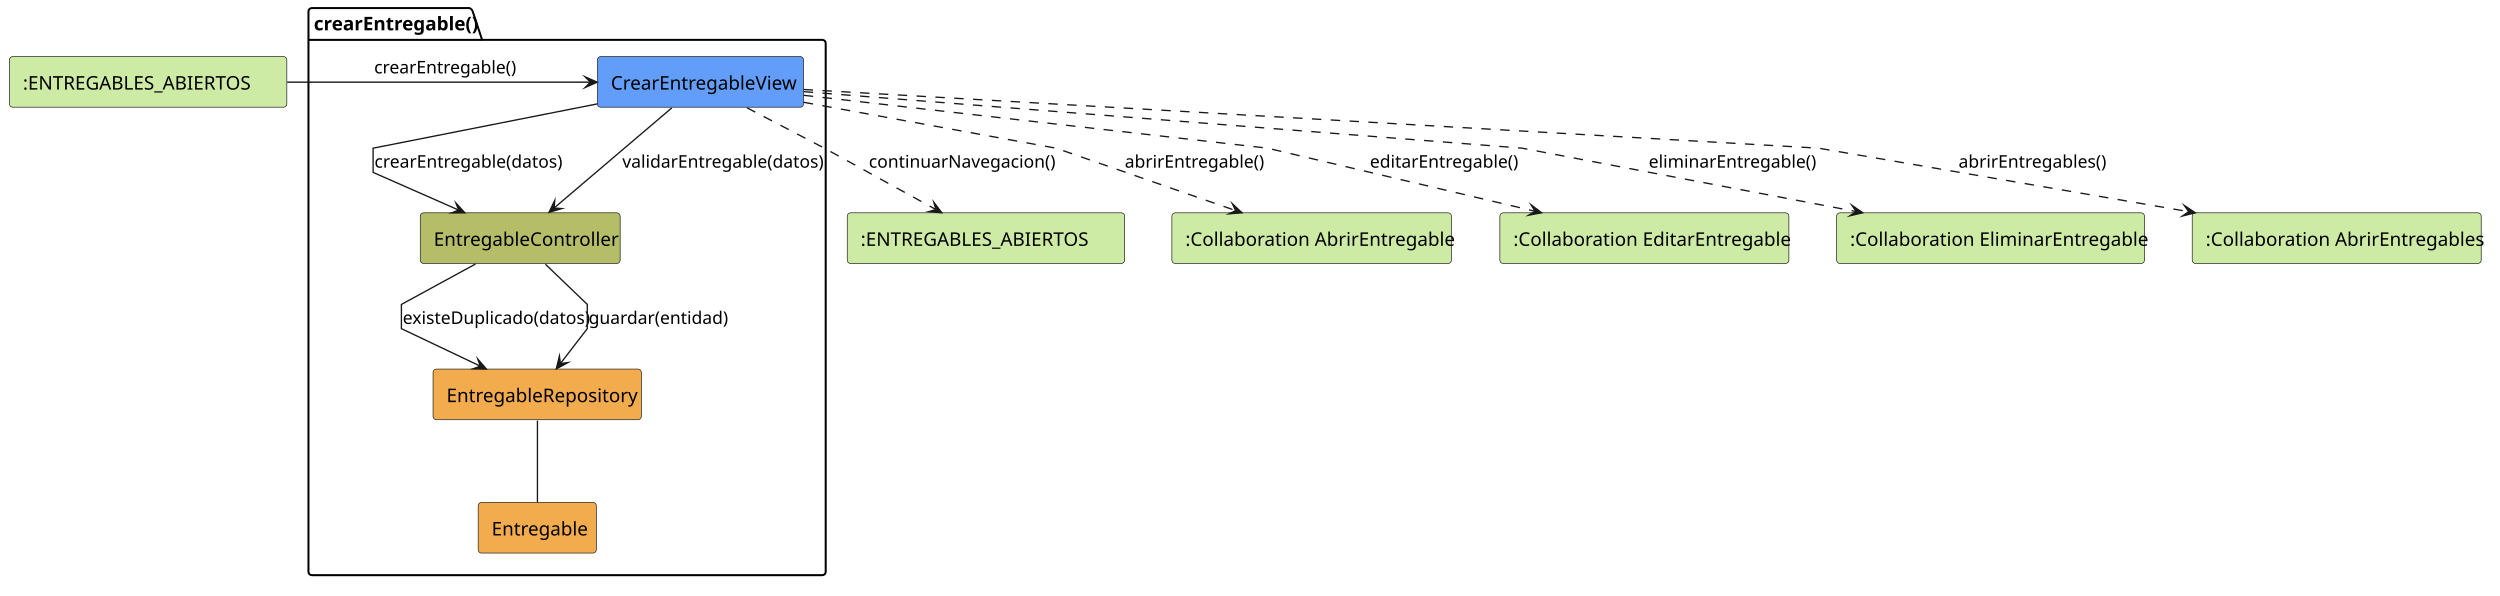
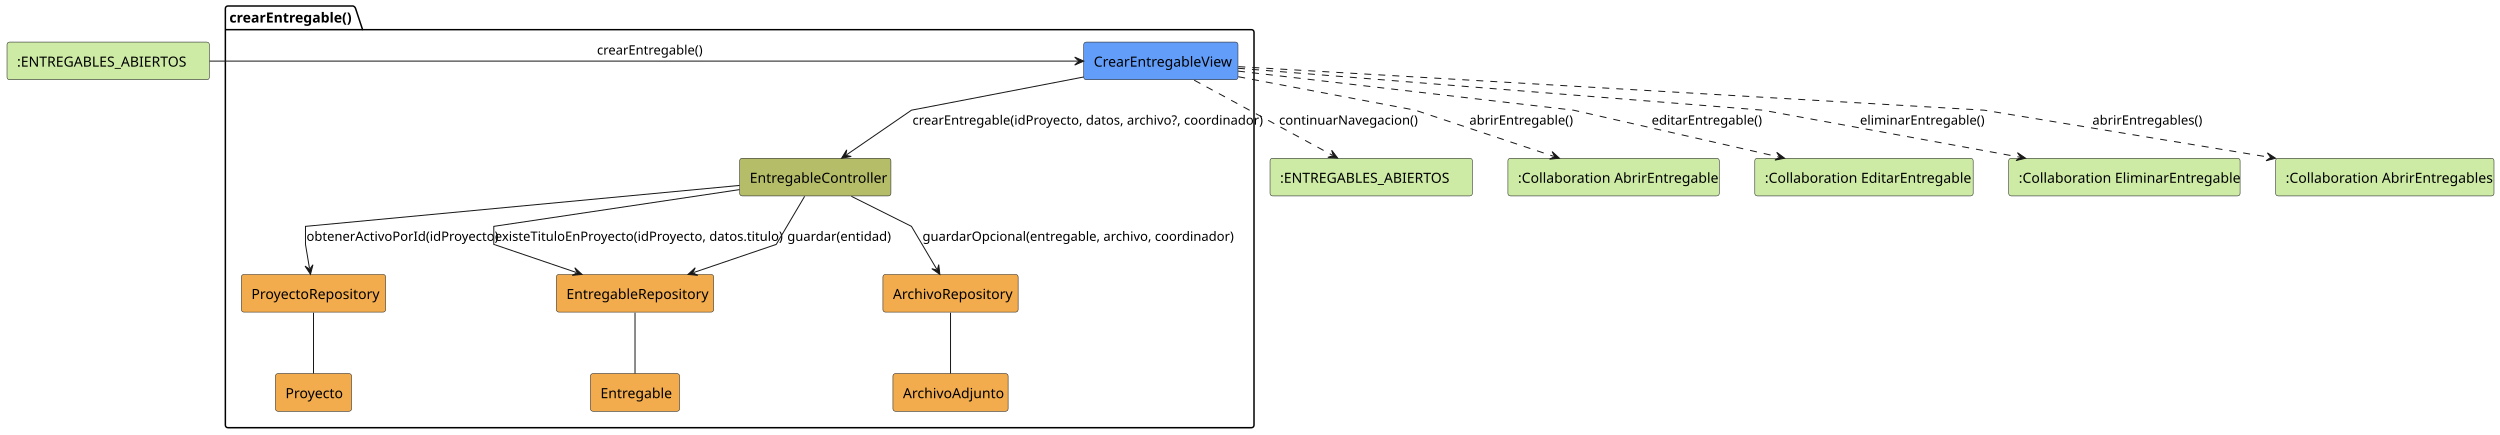
- <svg xmlns="http://www.w3.org/2000/svg" contentStyleType="text/css" data-diagram-type="DESCRIPTION" height="442px" preserveAspectRatio="none" style="width:1856px;height:442px;background:#FFFFFF;" version="1.1" viewBox="0 0 1856 442" width="1856px" zoomAndPan="magnify">
+ <svg xmlns="http://www.w3.org/2000/svg" contentStyleType="text/css" height="434px" preserveAspectRatio="none" style="width:2496px;height:434px;background:#FFFFFF;" version="1.1" viewBox="0 0 2496 434" width="2496px" zoomAndPan="magnify">
  <defs />
  <g>
-     <g class="cluster" data-qualified-name="crearEntregable" data-source-line="4" id="ent0002">
-       <path d="M231.5,6 L348.431,6 A3.75,3.75 0 0 1 350.931,8.5 L357.931,29.609 L610.5,29.609 A2.5,2.5 0 0 1 613,32.109 L613,424.5 A2.5,2.5 0 0 1 610.5,427 L231.5,427 A2.5,2.5 0 0 1 229,424.5 L229,8.5 A2.5,2.5 0 0 1 231.5,6" fill="none" style="stroke:#000000;stroke-width:1.5;" />
-       <line style="stroke:#000000;stroke-width:1.5;" x1="229" x2="357.931" y1="29.609" y2="29.609" />
-       <text fill="#000000" font-family="sans-serif" font-size="14" font-weight="700" lengthAdjust="spacing" textLength="115.931" x="233" y="22.533">crearEntregable()</text>
+     <g id="cluster_crearEntregable">
+       <path d="M227.5,6 L352.5,6 A3.75,3.75 0 0 1 355,8.5 L362,29.609 L1249.5,29.609 A2.5,2.5 0 0 1 1252,32.109 L1252,424.5 A2.5,2.5 0 0 1 1249.5,427 L227.5,427 A2.5,2.5 0 0 1 225,424.5 L225,8.5 A2.5,2.5 0 0 1 227.5,6 " fill="none" style="stroke:#000000;stroke-width:1.5;" />
+       <line style="stroke:#000000;stroke-width:1.5;" x1="225" x2="362" y1="29.609" y2="29.609" />
+       <text fill="#000000" font-family="sans-serif" font-size="14" font-weight="bold" lengthAdjust="spacing" textLength="124" x="229" y="22.533">crearEntregable()</text>
    </g>
-     <g class="entity" data-qualified-name="crearEntregable.CrearEntregableView" data-source-line="5" id="ent0003">
-       <rect fill="#629EF9" height="37.609" rx="2.5" ry="2.5" style="stroke:#181818;stroke-width:0.5;" width="153.068" x="443.5" y="42" />
-       <text fill="#000000" font-family="sans-serif" font-size="14" lengthAdjust="spacing" textLength="133.068" x="453.5" y="66.533">CrearEntregableView</text>
+     <g id="elem_CrearEntregableView">
+       <rect fill="#629EF9" height="37.609" rx="2.5" ry="2.5" style="stroke:#181818;stroke-width:0.5;" width="154" x="1082" y="42" />
+       <text fill="#000000" font-family="sans-serif" font-size="14" lengthAdjust="spacing" textLength="134" x="1092" y="66.533">CrearEntregableView</text>
    </g>
-     <g class="entity" data-qualified-name="crearEntregable.EntregableController" data-source-line="6" id="ent0004">
-       <rect fill="#B5BD68" height="37.609" rx="2.5" ry="2.5" style="stroke:#181818;stroke-width:0.5;" width="148.406" x="312" y="158" />
-       <text fill="#000000" font-family="sans-serif" font-size="14" lengthAdjust="spacing" textLength="128.406" x="322" y="182.533">EntregableController</text>
+     <g id="elem_EntregableController">
+       <rect fill="#B5BD68" height="37.609" rx="2.5" ry="2.5" style="stroke:#181818;stroke-width:0.5;" width="151" x="738.5" y="158" />
+       <text fill="#000000" font-family="sans-serif" font-size="14" lengthAdjust="spacing" textLength="131" x="748.5" y="182.533">EntregableController</text>
    </g>
-     <g class="entity" data-qualified-name="crearEntregable.EntregableRepository" data-source-line="7" id="ent0005">
-       <rect fill="#F2AC4E" height="37.609" rx="2.5" ry="2.5" style="stroke:#181818;stroke-width:0.5;" width="154.634" x="321.5" y="274" />
-       <text fill="#000000" font-family="sans-serif" font-size="14" lengthAdjust="spacing" textLength="134.634" x="331.5" y="298.533">EntregableRepository</text>
+     <g id="elem_ProyectoRepository">
+       <rect fill="#F2AC4E" height="37.609" rx="2.5" ry="2.5" style="stroke:#181818;stroke-width:0.5;" width="144" x="241" y="274" />
+       <text fill="#000000" font-family="sans-serif" font-size="14" lengthAdjust="spacing" textLength="124" x="251" y="298.533">ProyectoRepository</text>
    </g>
-     <g class="entity" data-qualified-name="crearEntregable.Entregable" data-source-line="8" id="ent0006">
-       <rect fill="#F2AC4E" height="37.609" rx="2.5" ry="2.5" style="stroke:#181818;stroke-width:0.5;" width="87.717" x="355" y="373" />
-       <text fill="#000000" font-family="sans-serif" font-size="14" lengthAdjust="spacing" textLength="67.717" x="365" y="397.533">Entregable</text>
+     <g id="elem_EntregableRepository">
+       <rect fill="#F2AC4E" height="37.609" rx="2.5" ry="2.5" style="stroke:#181818;stroke-width:0.5;" width="157" x="555.5" y="274" />
+       <text fill="#000000" font-family="sans-serif" font-size="14" lengthAdjust="spacing" textLength="137" x="565.5" y="298.533">EntregableRepository</text>
    </g>
-     <g class="entity" data-qualified-name="EstadoEntrada" data-source-line="3" id="ent0001">
-       <rect fill="#CDEBA5" height="37.609" rx="2.5" ry="2.5" style="stroke:#181818;stroke-width:0.5;" width="205.944" x="7" y="42" />
-       <text fill="#000000" font-family="sans-serif" font-size="14" lengthAdjust="spacing" textLength="185.944" x="17" y="66.533">:ENTREGABLES_ABIERTOS</text>
+     <g id="elem_ArchivoRepository">
+       <rect fill="#F2AC4E" height="37.609" rx="2.5" ry="2.5" style="stroke:#181818;stroke-width:0.5;" width="135" x="881.5" y="274" />
+       <text fill="#000000" font-family="sans-serif" font-size="14" lengthAdjust="spacing" textLength="115" x="891.5" y="298.533">ArchivoRepository</text>
    </g>
-     <g class="entity" data-qualified-name="EstadoSalida" data-source-line="11" id="ent0007">
-       <rect fill="#CDEBA5" height="37.609" rx="2.5" ry="2.5" style="stroke:#181818;stroke-width:0.5;" width="205.944" x="629" y="158" />
-       <text fill="#000000" font-family="sans-serif" font-size="14" lengthAdjust="spacing" textLength="185.944" x="639" y="182.533">:ENTREGABLES_ABIERTOS</text>
+     <g id="elem_Proyecto">
+       <rect fill="#F2AC4E" height="37.609" rx="2.5" ry="2.5" style="stroke:#181818;stroke-width:0.5;" width="76" x="275" y="373" />
+       <text fill="#000000" font-family="sans-serif" font-size="14" lengthAdjust="spacing" textLength="56" x="285" y="397.533">Proyecto</text>
    </g>
-     <g class="entity" data-qualified-name="AbrirEntregable" data-source-line="12" id="ent0008">
-       <rect fill="#CDEBA5" height="37.609" rx="2.5" ry="2.5" style="stroke:#181818;stroke-width:0.5;" width="207.551" x="870" y="158" />
-       <text fill="#000000" font-family="sans-serif" font-size="14" lengthAdjust="spacing" textLength="187.551" x="880" y="182.533">:Collaboration AbrirEntregable</text>
+     <g id="elem_Entregable">
+       <rect fill="#F2AC4E" height="37.609" rx="2.5" ry="2.5" style="stroke:#181818;stroke-width:0.5;" width="89" x="589.5" y="373" />
+       <text fill="#000000" font-family="sans-serif" font-size="14" lengthAdjust="spacing" textLength="69" x="599.5" y="397.533">Entregable</text>
    </g>
-     <g class="entity" data-qualified-name="EditarEntregable" data-source-line="13" id="ent0009">
-       <rect fill="#CDEBA5" height="37.609" rx="2.5" ry="2.5" style="stroke:#181818;stroke-width:0.5;" width="214.565" x="1113.5" y="158" />
-       <text fill="#000000" font-family="sans-serif" font-size="14" lengthAdjust="spacing" textLength="194.565" x="1123.5" y="182.533">:Collaboration EditarEntregable</text>
+     <g id="elem_ArchivoAdjunto">
+       <rect fill="#F2AC4E" height="37.609" rx="2.5" ry="2.5" style="stroke:#181818;stroke-width:0.5;" width="115" x="891.5" y="373" />
+       <text fill="#000000" font-family="sans-serif" font-size="14" lengthAdjust="spacing" textLength="95" x="901.5" y="397.533">ArchivoAdjunto</text>
    </g>
-     <g class="entity" data-qualified-name="EliminarEntregable" data-source-line="14" id="ent0010">
-       <rect fill="#CDEBA5" height="37.609" rx="2.5" ry="2.5" style="stroke:#181818;stroke-width:0.5;" width="228.558" x="1363.5" y="158" />
-       <text fill="#000000" font-family="sans-serif" font-size="14" lengthAdjust="spacing" textLength="208.558" x="1373.5" y="182.533">:Collaboration EliminarEntregable</text>
+     <g id="elem_EstadoEntrada">
+       <rect fill="#CDEBA5" height="37.609" rx="2.5" ry="2.5" style="stroke:#181818;stroke-width:0.5;" width="202" x="7" y="42" />
+       <text fill="#000000" font-family="sans-serif" font-size="14" lengthAdjust="spacing" textLength="182" x="17" y="66.533">:ENTREGABLES_ABIERTOS</text>
    </g>
-     <g class="entity" data-qualified-name="AbrirEntregables" data-source-line="15" id="ent0011">
-       <rect fill="#CDEBA5" height="37.609" rx="2.5" ry="2.5" style="stroke:#181818;stroke-width:0.5;" width="214.551" x="1627.5" y="158" />
-       <text fill="#000000" font-family="sans-serif" font-size="14" lengthAdjust="spacing" textLength="194.551" x="1637.5" y="182.533">:Collaboration AbrirEntregables</text>
+     <g id="elem_EstadoSalida">
+       <rect fill="#CDEBA5" height="37.609" rx="2.5" ry="2.5" style="stroke:#181818;stroke-width:0.5;" width="202" x="1268" y="158" />
+       <text fill="#000000" font-family="sans-serif" font-size="14" lengthAdjust="spacing" textLength="182" x="1278" y="182.533">:ENTREGABLES_ABIERTOS</text>
    </g>
-     <g class="link" data-entity-1="ent0001" data-entity-2="ent0003" data-link-type="dependency" data-source-line="17" id="lnk12">
-       <path d="M213.2,61 C284.72,61 373.39,61 438.33,61" fill="none" id="EstadoEntrada-to-CrearEntregableView" style="stroke:#181818;stroke-width:1;" />
-       <polygon fill="#181818" points="443.33,61,434.33,57,438.33,61,434.33,65,443.33,61" style="stroke:#181818;stroke-width:1;stroke-linejoin:miter;stroke-miterlimit:10;" />
-       <text fill="#000000" font-family="sans-serif" font-size="13" lengthAdjust="spacing" textLength="101.156" x="277.75" y="54.495">crearEntregable()</text>
+     <g id="elem_AbrirEntregable">
+       <rect fill="#CDEBA5" height="37.609" rx="2.5" ry="2.5" style="stroke:#181818;stroke-width:0.5;" width="211" x="1505.5" y="158" />
+       <text fill="#000000" font-family="sans-serif" font-size="14" lengthAdjust="spacing" textLength="191" x="1515.5" y="182.533">:Collaboration AbrirEntregable</text>
    </g>
-     <g class="link" data-entity-1="ent0003" data-entity-2="ent0004" data-link-type="dependency" data-source-line="19" id="lnk13">
-       <path d="M443.45,77.12 C372.22,91.19 277,110 277,110 C277,110 277,128 277,128 C277,128 309.594,142.355 340.524,155.975" fill="none" id="CrearEntregableView-to-EntregableController" style="stroke:#181818;stroke-width:1;" />
-       <polygon fill="#181818" points="345.1,157.99,338.475,150.702,340.524,155.975,335.251,158.024,345.1,157.99" style="stroke:#181818;stroke-width:1;stroke-linejoin:miter;stroke-miterlimit:10;" />
-       <text fill="#000000" font-family="sans-serif" font-size="13" lengthAdjust="spacing" textLength="132.958" x="278" y="124.495">crearEntregable(datos)</text>
+     <g id="elem_EditarEntregable">
+       <rect fill="#CDEBA5" height="37.609" rx="2.5" ry="2.5" style="stroke:#181818;stroke-width:0.5;" width="218" x="1752" y="158" />
+       <text fill="#000000" font-family="sans-serif" font-size="14" lengthAdjust="spacing" textLength="198" x="1762" y="182.533">:Collaboration EditarEntregable</text>
    </g>
-     <g class="link" data-entity-1="ent0003" data-entity-2="ent0004" data-link-type="dependency" data-source-line="20" id="lnk14">
-       <path d="M498.77,80.06 C473.82,101.28 436.479,133.061 411.389,154.401" fill="none" id="CrearEntregableView-to-EntregableController-1" style="stroke:#181818;stroke-width:1;" />
-       <polygon fill="#181818" points="407.58,157.64,417.027,154.856,411.389,154.401,411.844,148.762,407.58,157.64" style="stroke:#181818;stroke-width:1;stroke-linejoin:miter;stroke-miterlimit:10;" />
-       <text fill="#000000" font-family="sans-serif" font-size="13" lengthAdjust="spacing" textLength="141.635" x="462" y="124.495">validarEntregable(datos)</text>
+     <g id="elem_EliminarEntregable">
+       <rect fill="#CDEBA5" height="37.609" rx="2.5" ry="2.5" style="stroke:#181818;stroke-width:0.5;" width="231" x="2005.5" y="158" />
+       <text fill="#000000" font-family="sans-serif" font-size="14" lengthAdjust="spacing" textLength="211" x="2015.5" y="182.533">:Collaboration EliminarEntregable</text>
    </g>
-     <g class="link" data-entity-1="ent0004" data-entity-2="ent0005" data-link-type="dependency" data-source-line="21" id="lnk15">
-       <path d="M352.98,196.01 C328.01,209.63 298,226 298,226 C298,226 298,244 298,244 C298,244 327.924,258.224 356.584,271.844" fill="none" id="EntregableController-to-EntregableRepository" style="stroke:#181818;stroke-width:1;" />
-       <polygon fill="#181818" points="361.1,273.99,354.688,266.514,356.584,271.844,351.254,273.74,361.1,273.99" style="stroke:#181818;stroke-width:1;stroke-linejoin:miter;stroke-miterlimit:10;" />
-       <text fill="#000000" font-family="sans-serif" font-size="13" lengthAdjust="spacing" textLength="132.234" x="299" y="240.495">existeDuplicado(datos)</text>
+     <g id="elem_AbrirEntregables">
+       <rect fill="#CDEBA5" height="37.609" rx="2.5" ry="2.5" style="stroke:#181818;stroke-width:0.5;" width="218" x="2272" y="158" />
+       <text fill="#000000" font-family="sans-serif" font-size="14" lengthAdjust="spacing" textLength="198" x="2282" y="182.533">:Collaboration AbrirEntregables</text>
    </g>
-     <g class="link" data-entity-1="ent0004" data-entity-2="ent0005" data-link-type="dependency" data-source-line="22" id="lnk16">
-       <path d="M404.9,196.15 C419.06,209.74 436,226 436,226 C436,226 436,244 436,244 C436,244 426.523,256.301 416.043,269.891" fill="none" id="EntregableController-to-EntregableRepository-1" style="stroke:#181818;stroke-width:1;" />
-       <polygon fill="#181818" points="412.99,273.85,421.654,269.166,416.043,269.891,415.318,264.28,412.99,273.85" style="stroke:#181818;stroke-width:1;stroke-linejoin:miter;stroke-miterlimit:10;" />
-       <text fill="#000000" font-family="sans-serif" font-size="13" lengthAdjust="spacing" textLength="96.116" x="437" y="240.495">guardar(entidad)</text>
+     <g id="link_EstadoEntrada_CrearEntregableView">
+       <path d="M209.25,61 C418.64,61 889.28,61 1075.97,61 " fill="none" id="EstadoEntrada-to-CrearEntregableView" style="stroke:#181818;stroke-width:1.0;" />
+       <polygon fill="#181818" points="1081.97,61,1072.97,57,1076.97,61,1072.97,65,1081.97,61" style="stroke:#181818;stroke-width:1.0;" />
+       <text fill="#000000" font-family="sans-serif" font-size="13" lengthAdjust="spacing" textLength="99" x="596" y="54.495">crearEntregable()</text>
    </g>
-     <g class="link" data-entity-1="ent0005" data-entity-2="ent0006" data-link-type="association" data-source-line="23" id="lnk17">
-       <path d="M399,312.24 C399,329.59 399,355.52 399,372.84" fill="none" id="EntregableRepository-Entregable" style="stroke:#181818;stroke-width:1;" />
+     <g id="link_CrearEntregableView_EntregableController">
+       <path d="M1081.92,76.86 C1008.79,90.96 910,110 910,110 C910,110 873.604,135.02 845.174,154.57 " fill="none" id="CrearEntregableView-to-EntregableController" style="stroke:#181818;stroke-width:1.0;" />
+       <polygon fill="#181818" points="840.23,157.97,849.912,156.166,844.35,155.137,845.379,149.575,840.23,157.97" style="stroke:#181818;stroke-width:1.0;" />
+       <text fill="#000000" font-family="sans-serif" font-size="13" lengthAdjust="spacing" textLength="331" x="911" y="124.495">crearEntregable(idProyecto, datos, archivo?, coordinador)</text>
    </g>
-     <g class="link" data-entity-1="ent0003" data-entity-2="ent0007" data-link-type="dependency" data-source-line="24" id="lnk18">
-       <path d="M554.52,80.01 C580.62,93.63 612,110 612,110 C612,110 659.299,136.01 694.829,155.56" fill="none" id="CrearEntregableView-to-EstadoSalida" style="stroke:#181818;stroke-width:1;stroke-dasharray:7,7;" />
-       <polygon fill="#181818" points="699.21,157.97,693.253,150.127,694.829,155.56,689.396,157.136,699.21,157.97" style="stroke:#181818;stroke-width:1;stroke-linejoin:miter;stroke-miterlimit:10;" />
-       <text fill="#000000" font-family="sans-serif" font-size="13" lengthAdjust="spacing" textLength="130.793" x="645" y="124.495">continuarNavegacion()</text>
+     <g id="link_EntregableController_ProyectoRepository">
+       <path d="M738.35,185.13 C596.56,198.51 305,226 305,226 C305,226 305,244 305,244 C305,244 306.721,254.342 308.991,267.932 " fill="none" id="EntregableController-to-ProyectoRepository" style="stroke:#181818;stroke-width:1.0;" />
+       <polygon fill="#181818" points="309.98,273.85,312.443,264.314,309.156,268.918,304.552,265.632,309.98,273.85" style="stroke:#181818;stroke-width:1.0;" />
+       <text fill="#000000" font-family="sans-serif" font-size="13" lengthAdjust="spacing" textLength="178" x="306" y="240.495">obtenerActivoPorId(idProyecto)</text>
    </g>
-     <g class="link" data-entity-1="ent0003" data-entity-2="ent0008" data-link-type="dependency" data-source-line="25" id="lnk19">
-       <path d="M596.71,75.95 C674.66,90.12 784,110 784,110 C784,110 861.107,136.779 917.357,156.328" fill="none" id="CrearEntregableView-to-AbrirEntregable" style="stroke:#181818;stroke-width:1;stroke-dasharray:7,7;" />
-       <polygon fill="#181818" points="922.08,157.97,914.892,151.237,917.357,156.328,912.266,158.794,922.08,157.97" style="stroke:#181818;stroke-width:1;stroke-linejoin:miter;stroke-miterlimit:10;" />
-       <text fill="#000000" font-family="sans-serif" font-size="13" lengthAdjust="spacing" textLength="97.544" x="835" y="124.495">abrirEntregable()</text>
+     <g id="link_EntregableController_EntregableRepository">
+       <path d="M738.33,189.31 C643.43,203.51 493,226 493,226 C493,226 493,244 493,244 C493,244 535.41,258.437 575.42,272.057 " fill="none" id="EntregableController-to-EntregableRepository" style="stroke:#181818;stroke-width:1.0;" />
+       <polygon fill="#181818" points="581.1,273.99,573.869,267.303,576.367,272.379,571.291,274.876,581.1,273.99" style="stroke:#181818;stroke-width:1.0;" />
+       <text fill="#000000" font-family="sans-serif" font-size="13" lengthAdjust="spacing" textLength="276" x="494" y="240.495">existeTituloEnProyecto(idProyecto, datos.titulo)</text>
    </g>
-     <g class="link" data-entity-1="ent0003" data-entity-2="ent0009" data-link-type="dependency" data-source-line="26" id="lnk20">
-       <path d="M596.73,70.75 C718.16,84.59 941,110 941,110 C941,110 1056.724,137.272 1139.623,156.822" fill="none" id="CrearEntregableView-to-EditarEntregable" style="stroke:#181818;stroke-width:1;stroke-dasharray:7,7;" />
-       <polygon fill="#181818" points="1144.49,157.97,1136.648,152.011,1139.623,156.822,1134.812,159.797,1144.49,157.97" style="stroke:#181818;stroke-width:1;stroke-linejoin:miter;stroke-miterlimit:10;" />
-       <text fill="#000000" font-family="sans-serif" font-size="13" lengthAdjust="spacing" textLength="104.057" x="1017" y="124.495">editarEntregable()</text>
+     <g id="link_EntregableController_EntregableRepository">
+       <path d="M803.34,196.03 C791.8,215.58 775,244 775,244 C775,244 732.59,258.437 692.58,272.057 " fill="none" id="EntregableController-to-EntregableRepository-1" style="stroke:#181818;stroke-width:1.0;" />
+       <polygon fill="#181818" points="686.9,273.99,696.709,274.876,691.633,272.379,694.131,267.303,686.9,273.99" style="stroke:#181818;stroke-width:1.0;" />
+       <text fill="#000000" font-family="sans-serif" font-size="13" lengthAdjust="spacing" textLength="93" x="786" y="240.495">guardar(entidad)</text>
    </g>
-     <g class="link" data-entity-1="ent0003" data-entity-2="ent0010" data-link-type="dependency" data-source-line="27" id="lnk21">
-       <path d="M596.64,68.03 C760.47,80.92 1130,110 1130,110 C1130,110 1274.958,137.488 1377.998,157.038" fill="none" id="CrearEntregableView-to-EliminarEntregable" style="stroke:#181818;stroke-width:1;stroke-dasharray:7,7;" />
-       <polygon fill="#181818" points="1382.91,157.97,1374.813,152.362,1377.998,157.038,1373.322,160.222,1382.91,157.97" style="stroke:#181818;stroke-width:1;stroke-linejoin:miter;stroke-miterlimit:10;" />
-       <text fill="#000000" font-family="sans-serif" font-size="13" lengthAdjust="spacing" textLength="117.051" x="1224" y="124.495">eliminarEntregable()</text>
+     <g id="link_EntregableController_ArchivoRepository">
+       <path d="M850.02,196.01 C877.26,209.63 910,226 910,226 C910,226 923.75,249.253 935.29,268.803 " fill="none" id="EntregableController-to-ArchivoRepository" style="stroke:#181818;stroke-width:1.0;" />
+       <polygon fill="#181818" points="938.34,273.97,937.21,264.186,935.798,269.664,930.32,268.253,938.34,273.97" style="stroke:#181818;stroke-width:1.0;" />
+       <text fill="#000000" font-family="sans-serif" font-size="13" lengthAdjust="spacing" textLength="285" x="921" y="240.495">guardarOpcional(entregable, archivo, coordinador)</text>
    </g>
-     <g class="link" data-entity-1="ent0003" data-entity-2="ent0011" data-link-type="dependency" data-source-line="28" id="lnk22">
-       <path d="M596.6,66.43 C802.07,78.31 1350,110 1350,110 C1350,110 1510.882,137.575 1624.872,157.125" fill="none" id="CrearEntregableView-to-AbrirEntregables" style="stroke:#181818;stroke-width:1;stroke-dasharray:7,7;" />
-       <polygon fill="#181818" points="1629.8,157.97,1621.606,152.506,1624.872,157.125,1620.253,160.391,1629.8,157.97" style="stroke:#181818;stroke-width:1;stroke-linejoin:miter;stroke-miterlimit:10;" />
-       <text fill="#000000" font-family="sans-serif" font-size="13" lengthAdjust="spacing" textLength="104.044" x="1454" y="124.495">abrirEntregables()</text>
+     <g id="link_ProyectoRepository_Proyecto">
+       <path d="M313,312.24 C313,329.59 313,355.52 313,372.84 " fill="none" id="ProyectoRepository-Proyecto" style="stroke:#181818;stroke-width:1.0;" />
+     </g>
+     <g id="link_EntregableRepository_Entregable">
+       <path d="M634,312.24 C634,329.59 634,355.52 634,372.84 " fill="none" id="EntregableRepository-Entregable" style="stroke:#181818;stroke-width:1.0;" />
+     </g>
+     <g id="link_ArchivoRepository_ArchivoAdjunto">
+       <path d="M949,312.24 C949,329.59 949,355.52 949,372.84 " fill="none" id="ArchivoRepository-ArchivoAdjunto" style="stroke:#181818;stroke-width:1.0;" />
+     </g>
+     <g id="link_CrearEntregableView_EstadoSalida">
+       <path d="M1192.28,80.06 C1231.48,101.35 1290.967,133.637 1330.257,154.967 " fill="none" id="CrearEntregableView-to-EstadoSalida" style="stroke:#181818;stroke-width:1.0;stroke-dasharray:7.0,7.0;" />
+       <polygon fill="#181818" points="1335.53,157.83,1329.529,150.021,1331.136,155.444,1325.712,157.051,1335.53,157.83" style="stroke:#181818;stroke-width:1.0;" />
+       <text fill="#000000" font-family="sans-serif" font-size="13" lengthAdjust="spacing" textLength="127" x="1277" y="124.495">continuarNavegacion()</text>
+     </g>
+     <g id="link_CrearEntregableView_AbrirEntregable">
+       <path d="M1236.24,76.6 C1310.97,90.72 1413,110 1413,110 C1413,110 1492.578,136.522 1551.208,156.072 " fill="none" id="CrearEntregableView-to-AbrirEntregable" style="stroke:#181818;stroke-width:1.0;stroke-dasharray:7.0,7.0;" />
+       <polygon fill="#181818" points="1556.9,157.97,1549.627,151.328,1552.157,156.388,1547.097,158.918,1556.9,157.97" style="stroke:#181818;stroke-width:1.0;" />
+       <text fill="#000000" font-family="sans-serif" font-size="13" lengthAdjust="spacing" textLength="95" x="1467" y="124.495">abrirEntregable()</text>
+     </g>
+     <g id="link_CrearEntregableView_EditarEntregable">
+       <path d="M1236.01,70.97 C1355.26,84.87 1571,110 1571,110 C1571,110 1690.04,137.088 1775.91,156.638 " fill="none" id="CrearEntregableView-to-EditarEntregable" style="stroke:#181818;stroke-width:1.0;stroke-dasharray:7.0,7.0;" />
+       <polygon fill="#181818" points="1781.76,157.97,1773.872,152.072,1776.885,156.86,1772.097,159.872,1781.76,157.97" style="stroke:#181818;stroke-width:1.0;" />
+       <text fill="#000000" font-family="sans-serif" font-size="13" lengthAdjust="spacing" textLength="102" x="1649" y="124.495">editarEntregable()</text>
+     </g>
+     <g id="link_CrearEntregableView_EliminarEntregable">
+       <path d="M1236.03,68.15 C1398.21,81.1 1760,110 1760,110 C1760,110 1909.568,137.34 2016.458,156.891 " fill="none" id="CrearEntregableView-to-EliminarEntregable" style="stroke:#181818;stroke-width:1.0;stroke-dasharray:7.0,7.0;" />
+       <polygon fill="#181818" points="2022.36,157.97,2014.226,152.416,2017.442,157.07,2012.787,160.286,2022.36,157.97" style="stroke:#181818;stroke-width:1.0;" />
+       <text fill="#000000" font-family="sans-serif" font-size="13" lengthAdjust="spacing" textLength="115" x="1857" y="124.495">eliminarEntregable()</text>
+     </g>
+     <g id="link_CrearEntregableView_AbrirEntregables">
+       <path d="M1236.33,66.52 C1440.96,78.46 1981,110 1981,110 C1981,110 2147.6,137.493 2266.04,157.033 " fill="none" id="CrearEntregableView-to-AbrirEntregables" style="stroke:#181818;stroke-width:1.0;stroke-dasharray:7.0,7.0;" />
+       <polygon fill="#181818" points="2271.96,158.01,2263.731,152.598,2267.027,157.196,2262.429,160.492,2271.96,158.01" style="stroke:#181818;stroke-width:1.0;" />
+       <text fill="#000000" font-family="sans-serif" font-size="13" lengthAdjust="spacing" textLength="102" x="2089" y="124.495">abrirEntregables()</text>
    </g>
  </g>
</svg>
